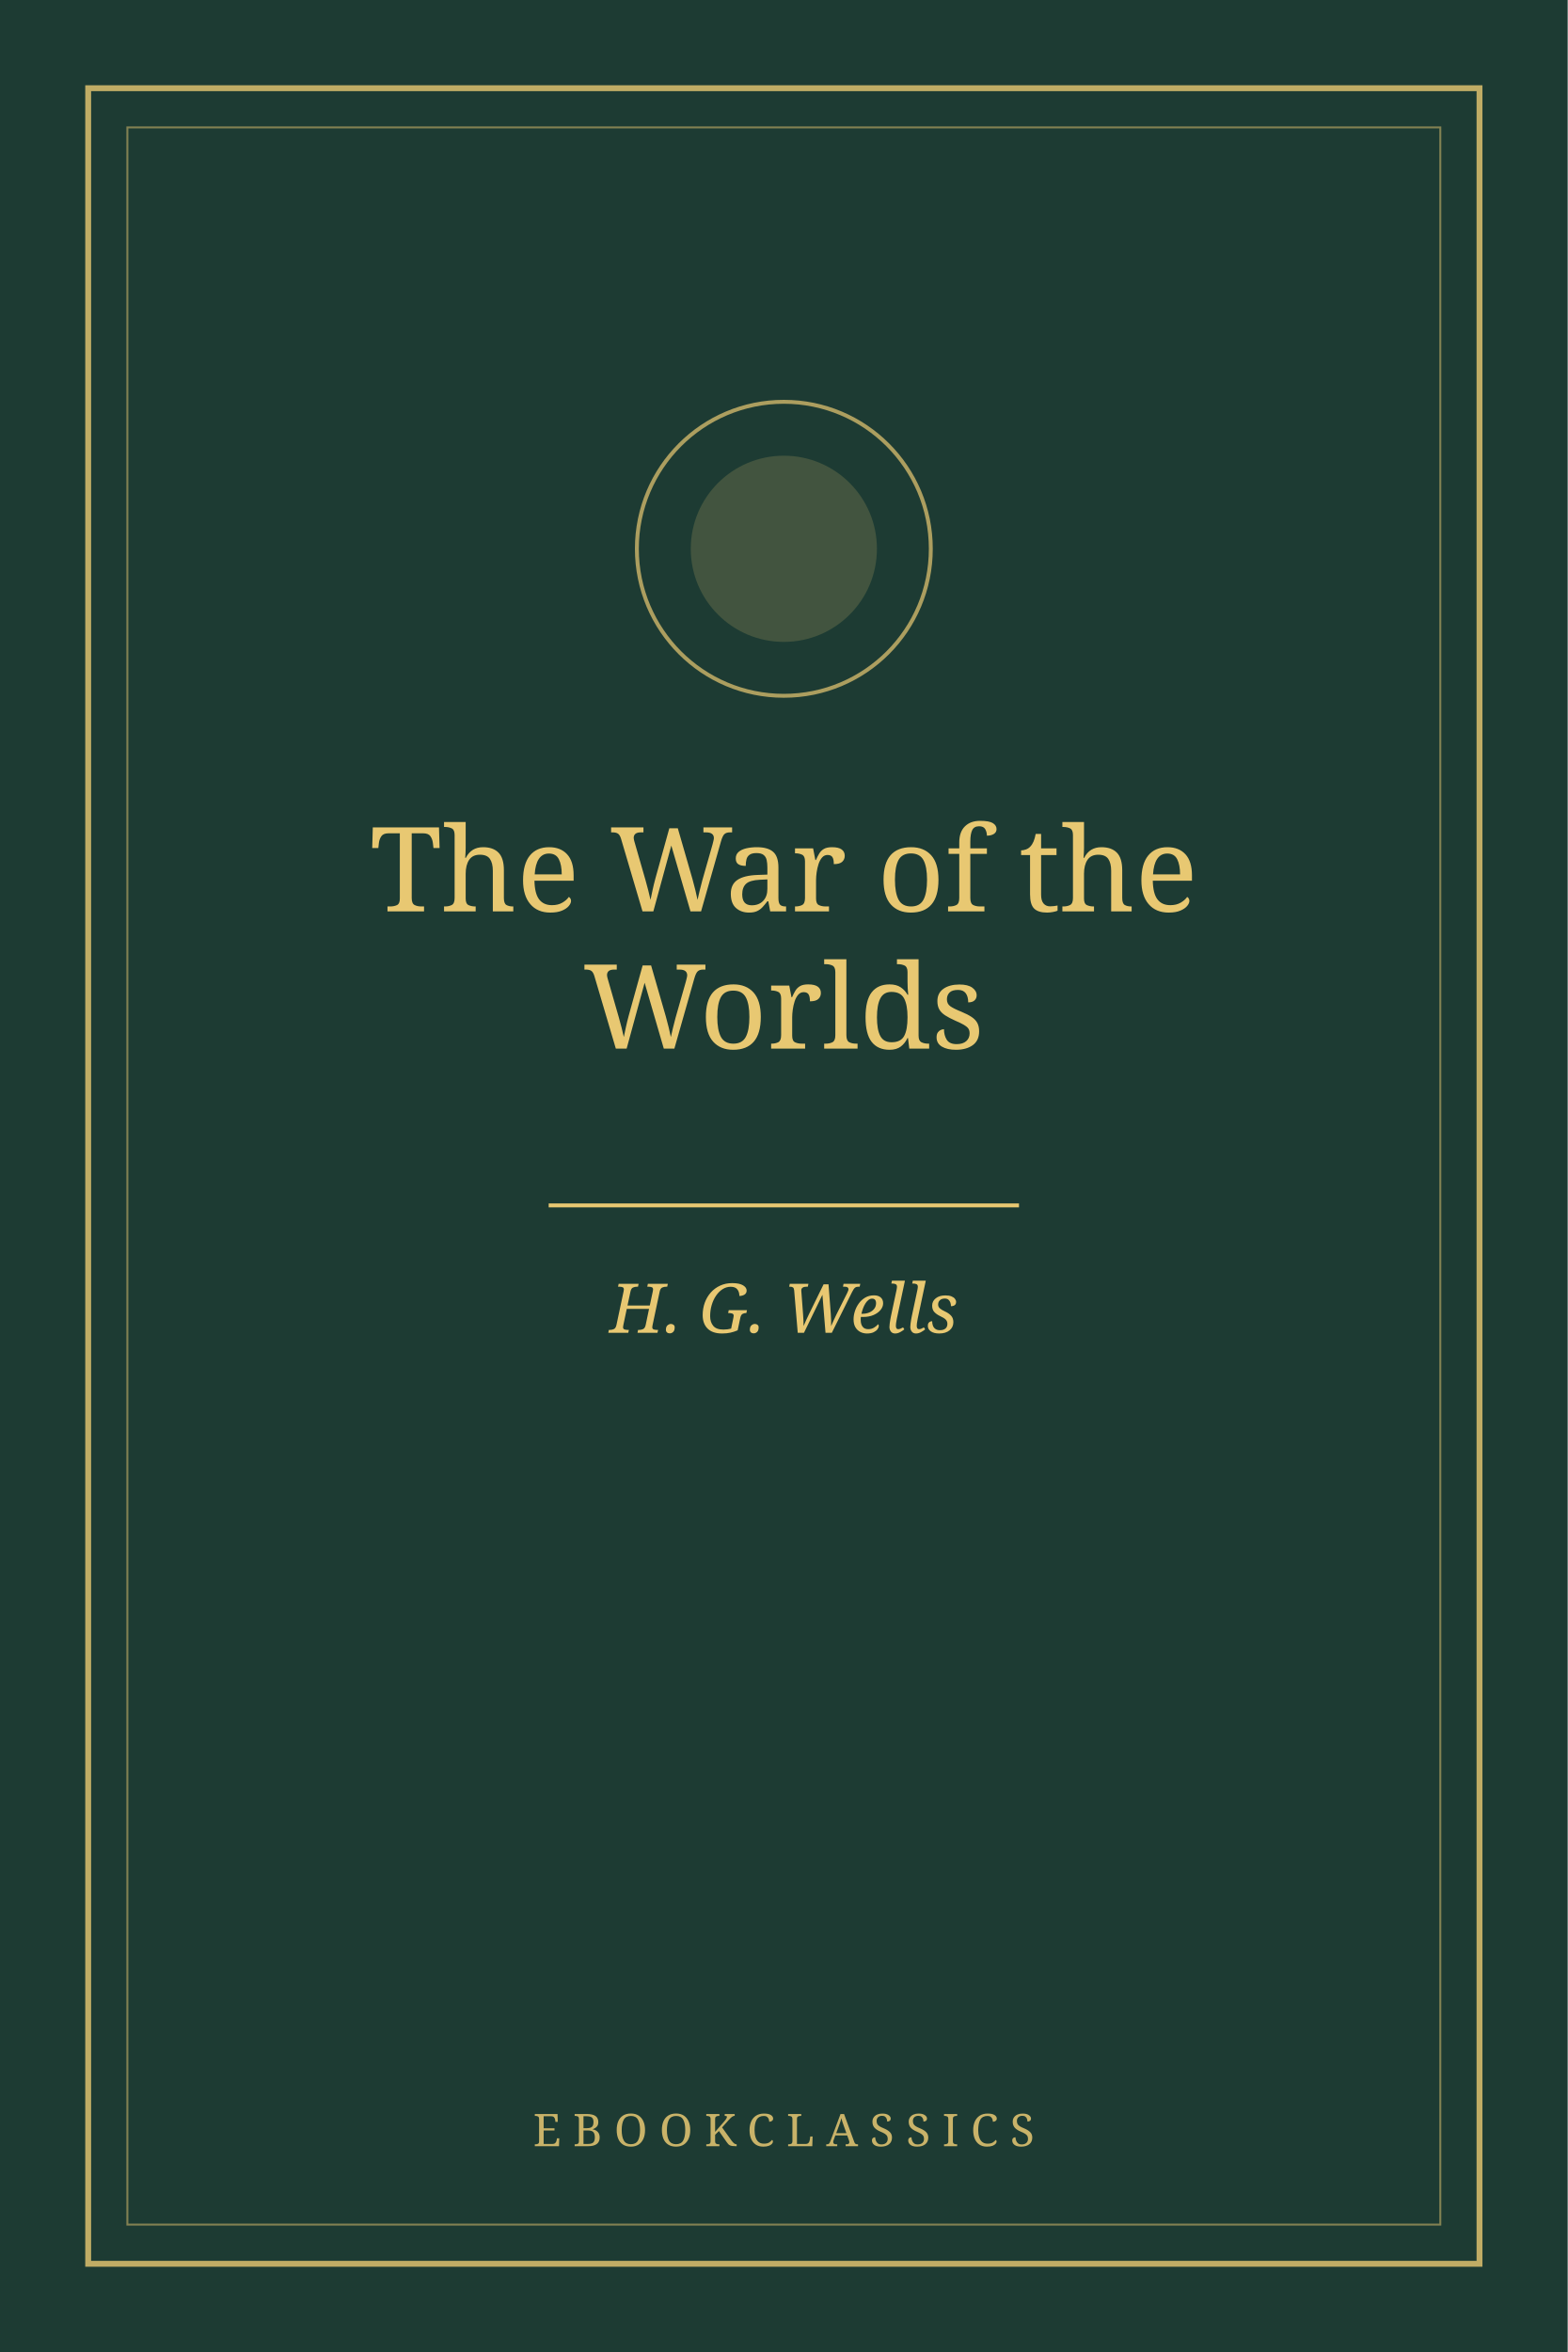
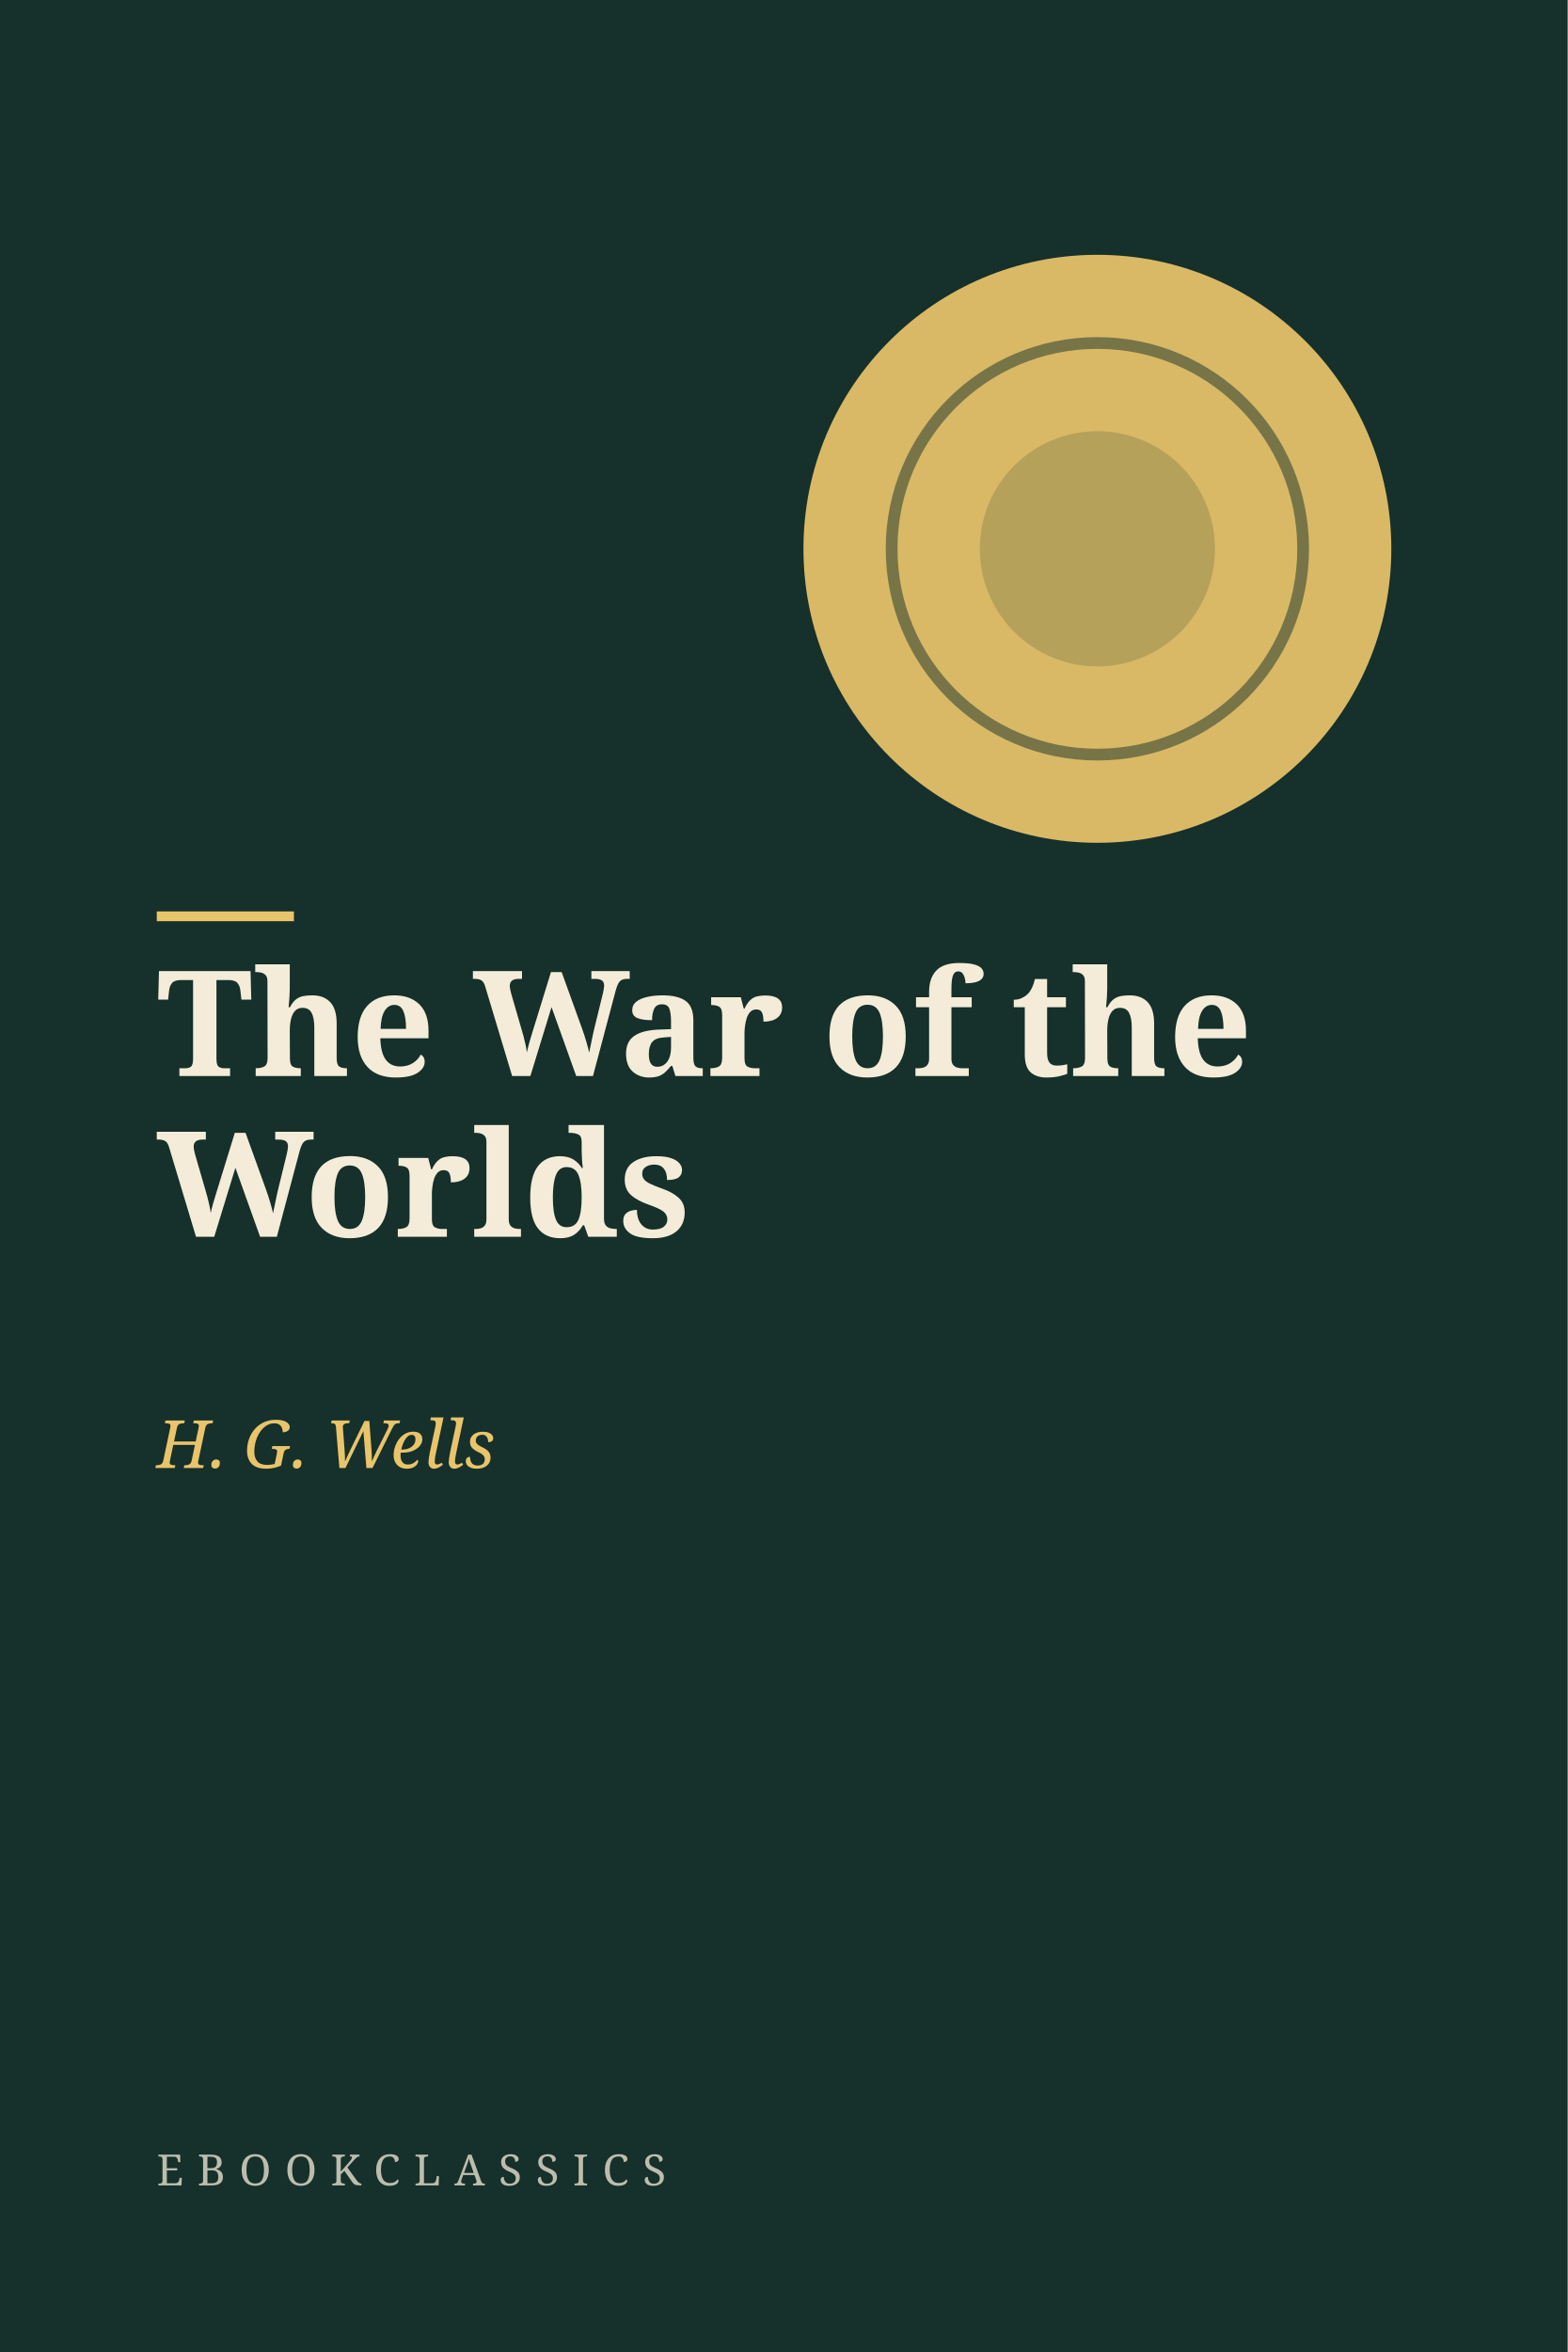
<svg xmlns="http://www.w3.org/2000/svg" width="1600" height="2400" viewBox="0 0 1600 2400">
-   <rect width="1600" height="2400" fill="#1d3b33" />
-   <rect x="90" y="90" width="1420" height="2220" fill="none" stroke="#e8c872" stroke-width="6" opacity=".8" />
-   <rect x="130" y="130" width="1340" height="2140" fill="none" stroke="#e8c872" stroke-width="2" opacity=".5" />
-   <circle cx="800" cy="560" r="150" fill="none" stroke="#e8c872" stroke-width="4" opacity=".7" />
-   <circle cx="800" cy="560" r="95" fill="#e8c872" opacity=".18" />
-   <text x="800" y="930" text-anchor="middle" font-size="120" font-family="Georgia, serif" fill="#e8c872">The War of the</text>
-   <text x="800" y="1070" text-anchor="middle" font-size="120" font-family="Georgia, serif" fill="#e8c872">Worlds</text>
-   <line x1="560" y1="1230" x2="1040" y2="1230" stroke="#e8c872" stroke-width="4" />
-   <text x="800" y="1360" text-anchor="middle" font-size="70" font-style="italic" font-family="Georgia, serif" fill="#e8c872">H. G. Wells</text>
-   <text x="800" y="2190" text-anchor="middle" font-size="46" letter-spacing="12" font-family="Georgia, serif" fill="#e8c872" opacity=".85">EBOOKCLASSICS</text>
+   <rect width="1600" height="2400" fill="#16302b" />
+   <circle cx="1120" cy="560" r="300" fill="#e9c46a" opacity=".92" />
+   <circle cx="1120" cy="560" r="210" fill="none" stroke="#16302b" stroke-width="12" opacity=".5" />
+   <circle cx="1120" cy="560" r="120" fill="#16302b" opacity=".18" />
+   <rect x="160" y="930" width="140" height="10" fill="#e9c46a" />
+   <text x="160" y="1098" font-size="150" font-weight="600" font-family="Libertinus Serif, Georgia, serif" fill="#f4ecd8">The War of the</text>
+   <text x="160" y="1262" font-size="150" font-weight="600" font-family="Libertinus Serif, Georgia, serif" fill="#f4ecd8">Worlds</text>
+   <text x="160" y="1498" font-size="68" font-style="italic" font-family="Libertinus Serif, Georgia, serif" fill="#e9c46a">H. G. Wells</text>
+   <text x="160" y="2230" font-size="44" letter-spacing="14" font-family="Libertinus Serif, Georgia, serif" fill="#f4ecd8" opacity=".75">EBOOKCLASSICS</text>
</svg>
